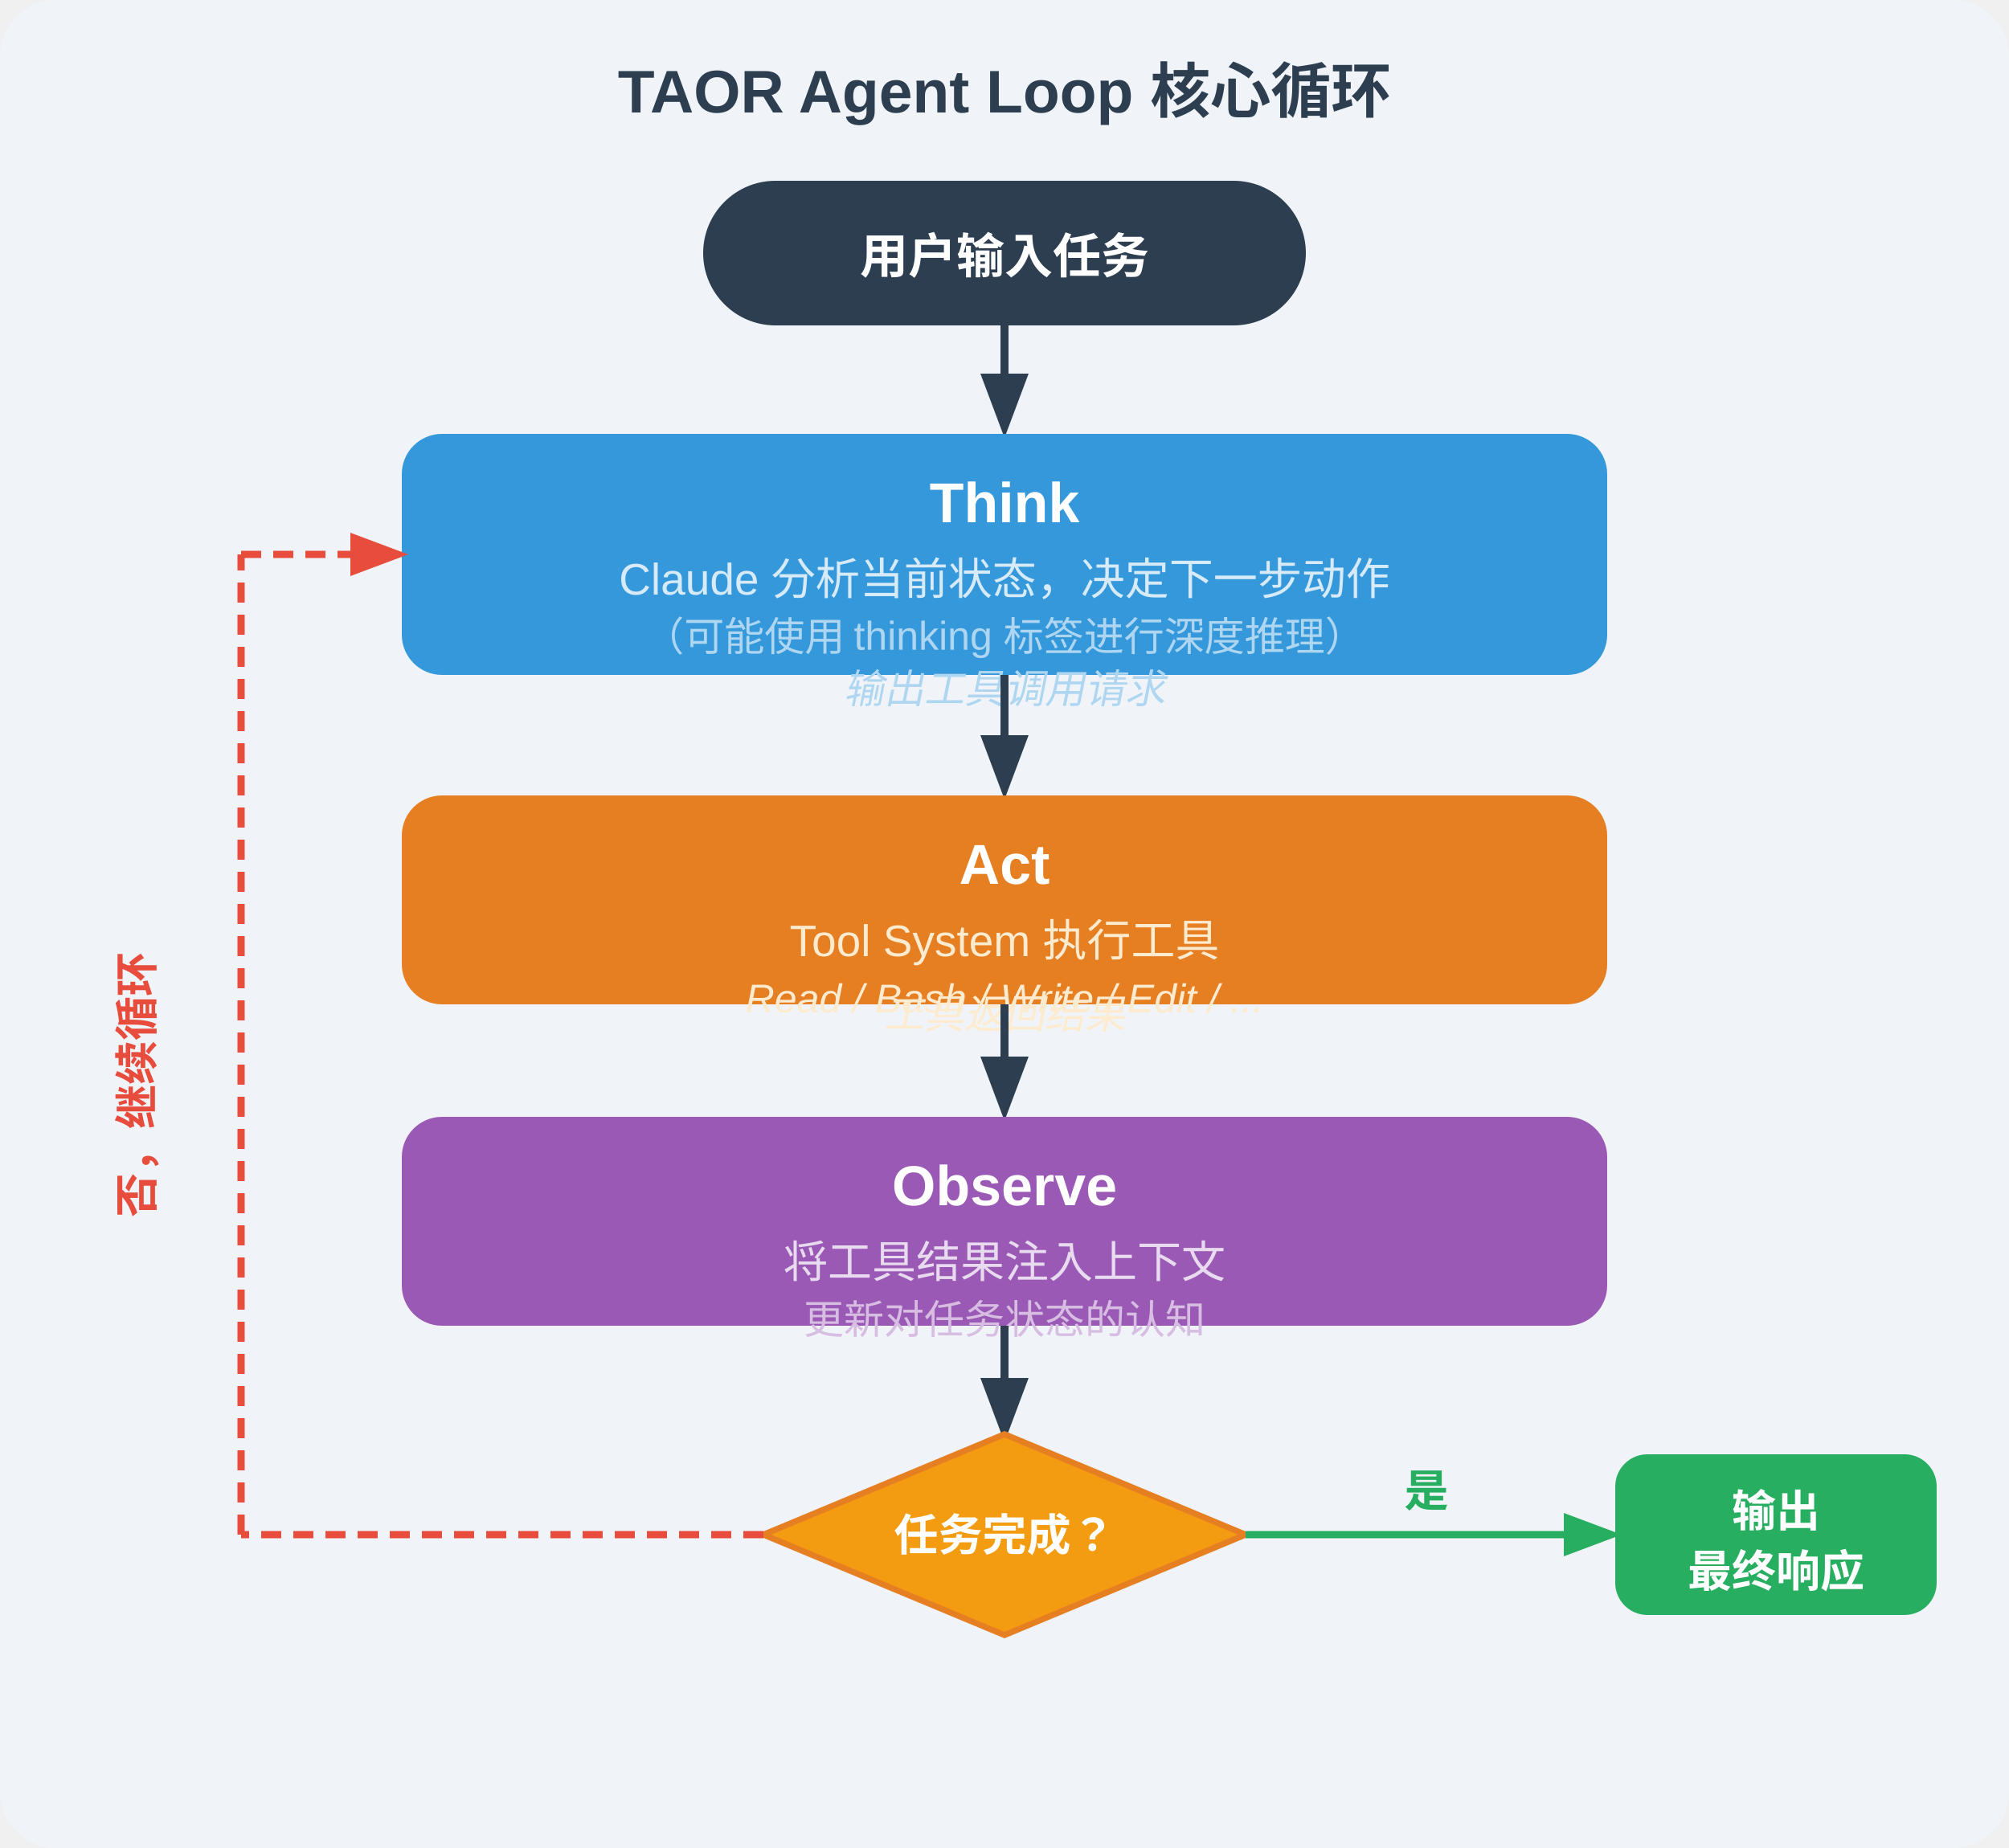
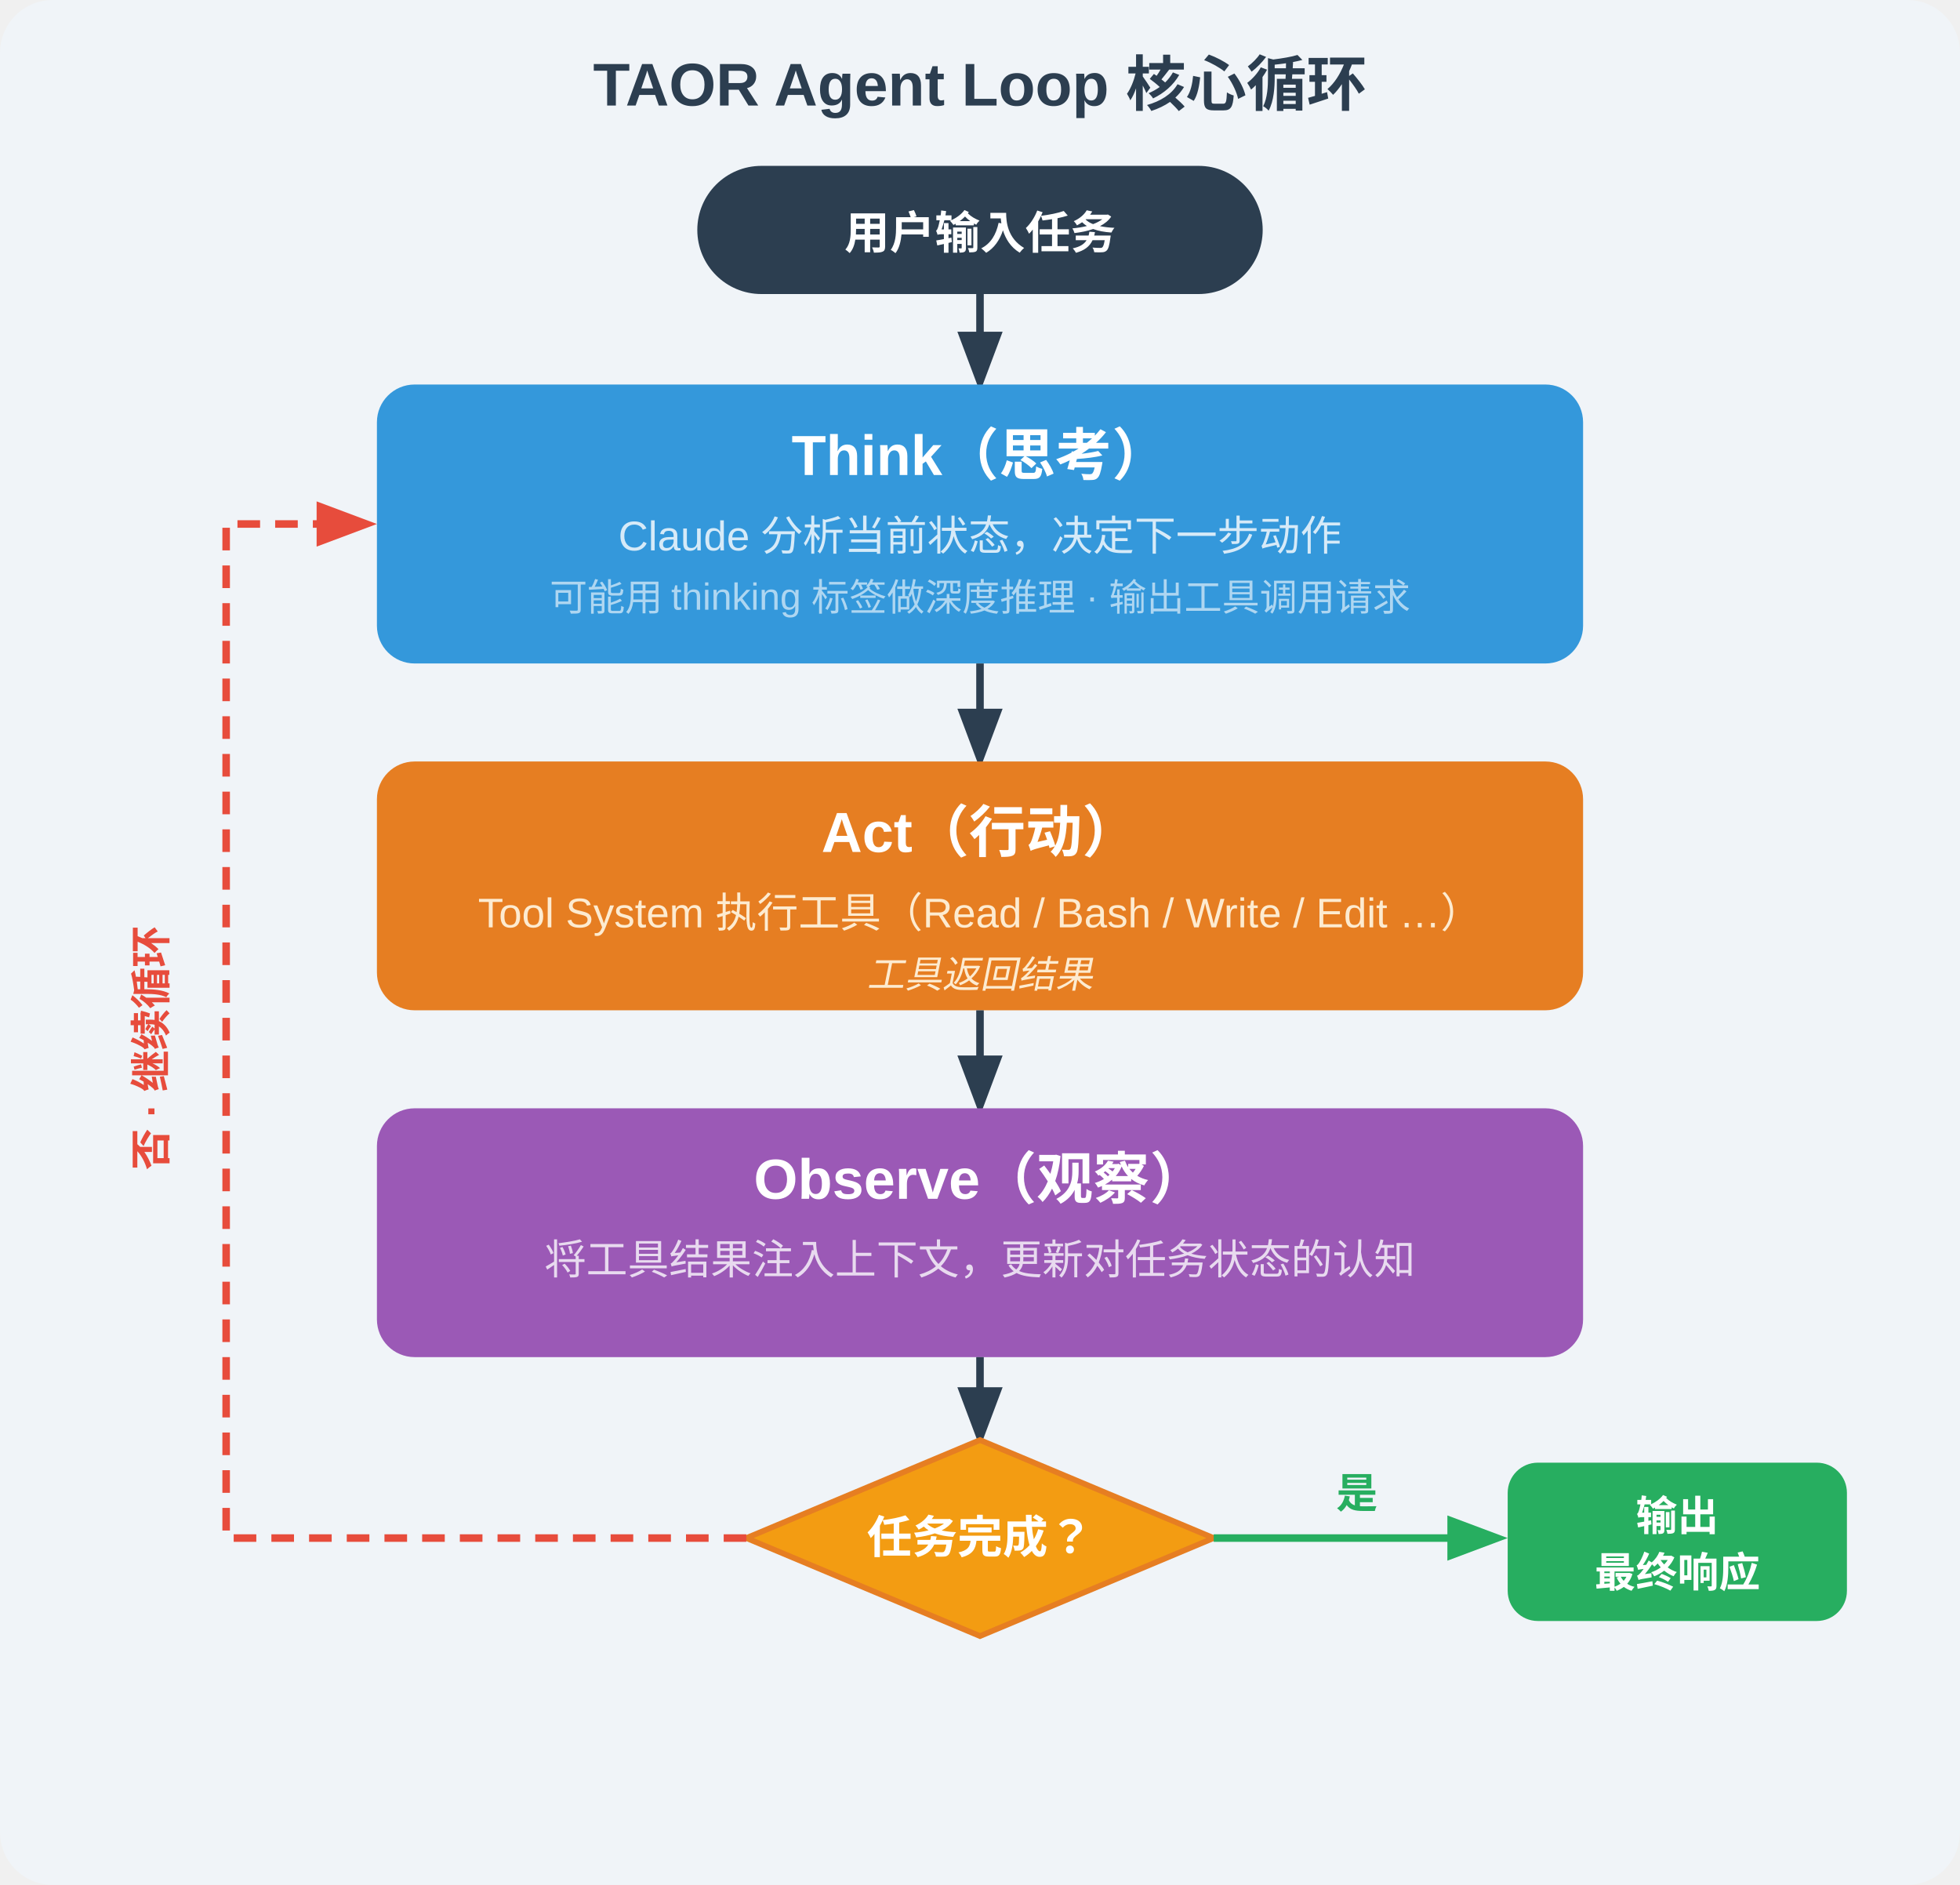
- <svg xmlns="http://www.w3.org/2000/svg" viewBox="0 0 500 460" width="500" height="460">
+ <svg xmlns="http://www.w3.org/2000/svg" viewBox="0 0 520 500" width="520" height="500">
  <defs>
    <style>text { font-family: 'PingFang SC', 'Microsoft YaHei', Arial, sans-serif; }</style>
    <marker id="arrow" markerWidth="8" markerHeight="8" refX="6" refY="3" orient="auto">
      <path d="M0,0 L0,6 L8,3 z" fill="#2c3e50" />
    </marker>
    <marker id="arrow-red" markerWidth="8" markerHeight="8" refX="6" refY="3" orient="auto">
      <path d="M0,0 L0,6 L8,3 z" fill="#e74c3c" />
    </marker>
    <marker id="arrow-green" markerWidth="8" markerHeight="8" refX="6" refY="3" orient="auto">
      <path d="M0,0 L0,6 L8,3 z" fill="#27ae60" />
    </marker>
  </defs>
-   <rect width="500" height="460" rx="14" fill="#f0f4f8" />
-   <text x="250" y="28" text-anchor="middle" font-size="15" font-weight="bold" fill="#2c3e50">TAOR Agent Loop 核心循环</text>
-   <rect x="175" y="45" width="150" height="36" rx="18" fill="#2c3e50" />
-   <text x="250" y="68" text-anchor="middle" font-size="12" font-weight="bold" fill="white">用户输入任务</text>
-   <line x1="250" y1="81" x2="250" y2="105" stroke="#2c3e50" stroke-width="2" marker-end="url(#arrow)" />
-   <rect x="100" y="108" width="300" height="60" rx="10" fill="#3498db" />
-   <text x="250" y="130" text-anchor="middle" font-size="14" font-weight="bold" fill="white">Think</text>
-   <text x="250" y="148" text-anchor="middle" font-size="11" fill="#d6eaf8">Claude 分析当前状态，决定下一步动作</text>
-   <text x="250" y="162" text-anchor="middle" font-size="10" fill="#aed6f1">（可能使用 thinking 标签进行深度推理）</text>
-   <text x="250" y="175" text-anchor="middle" font-size="10" fill="#aed6f1" font-style="italic">输出工具调用请求</text>
-   <line x1="250" y1="168" x2="250" y2="195" stroke="#2c3e50" stroke-width="2" marker-end="url(#arrow)" />
-   <rect x="100" y="198" width="300" height="52" rx="10" fill="#e67e22" />
-   <text x="250" y="220" text-anchor="middle" font-size="14" font-weight="bold" fill="white">Act</text>
-   <text x="250" y="238" text-anchor="middle" font-size="11" fill="#fdebd0">Tool System 执行工具</text>
-   <text x="250" y="252" text-anchor="middle" font-size="10" fill="#fdebd0" font-style="italic">Read / Bash / Write / Edit / ...</text>
-   <text x="250" y="256" text-anchor="middle" font-size="10" fill="#fdebd0" font-style="italic">工具返回结果</text>
-   <line x1="250" y1="250" x2="250" y2="275" stroke="#2c3e50" stroke-width="2" marker-end="url(#arrow)" />
-   <rect x="100" y="278" width="300" height="52" rx="10" fill="#9b59b6" />
-   <text x="250" y="300" text-anchor="middle" font-size="14" font-weight="bold" fill="white">Observe</text>
-   <text x="250" y="318" text-anchor="middle" font-size="11" fill="#e8daef">将工具结果注入上下文</text>
-   <text x="250" y="332" text-anchor="middle" font-size="10" fill="#d7bde2">更新对任务状态的认知</text>
-   <line x1="250" y1="330" x2="250" y2="355" stroke="#2c3e50" stroke-width="2" marker-end="url(#arrow)" />
-   <polygon points="250,357 310,382 250,407 190,382" fill="#f39c12" stroke="#e67e22" stroke-width="1.5" />
-   <text x="250" y="386" text-anchor="middle" font-size="11" font-weight="bold" fill="white">任务完成？</text>
-   <line x1="190" y1="382" x2="60" y2="382" stroke="#e74c3c" stroke-width="1.8" stroke-dasharray="5,3" />
-   <line x1="60" y1="382" x2="60" y2="138" stroke="#e74c3c" stroke-width="1.8" stroke-dasharray="5,3" />
-   <line x1="60" y1="138" x2="98" y2="138" stroke="#e74c3c" stroke-width="1.8" stroke-dasharray="5,3" marker-end="url(#arrow-red)" />
-   <text x="38" y="270" text-anchor="middle" font-size="11" fill="#e74c3c" font-weight="bold" transform="rotate(-90, 38, 270)">否，继续循环</text>
-   <line x1="310" y1="382" x2="400" y2="382" stroke="#27ae60" stroke-width="1.8" marker-end="url(#arrow-green)" />
-   <text x="355" y="375" text-anchor="middle" font-size="11" fill="#27ae60" font-weight="bold">是</text>
-   <rect x="402" y="362" width="80" height="40" rx="8" fill="#27ae60" />
-   <text x="442" y="380" text-anchor="middle" font-size="11" font-weight="bold" fill="white">输出</text>
-   <text x="442" y="395" text-anchor="middle" font-size="11" font-weight="bold" fill="white">最终响应</text>
+   <rect width="520" height="500" rx="14" fill="#f0f4f8" />
+   <text x="260" y="28" text-anchor="middle" font-size="16" font-weight="bold" fill="#2c3e50">TAOR Agent Loop 核心循环</text>
+   <rect x="185" y="44" width="150" height="34" rx="17" fill="#2c3e50" />
+   <text x="260" y="66" text-anchor="middle" font-size="12" font-weight="bold" fill="white">用户输入任务</text>
+   <line x1="260" y1="78" x2="260" y2="100" stroke="#2c3e50" stroke-width="2" marker-end="url(#arrow)" />
+   <rect x="100" y="102" width="320" height="74" rx="10" fill="#3498db" />
+   <text x="260" y="126" text-anchor="middle" font-size="15" font-weight="bold" fill="white">Think（思考）</text>
+   <text x="260" y="146" text-anchor="middle" font-size="11" fill="#d6eaf8">Claude 分析当前状态，决定下一步动作</text>
+   <text x="260" y="162" text-anchor="middle" font-size="10" fill="#aed6f1">可能用 thinking 标签做深度推理 · 输出工具调用请求</text>
+   <line x1="260" y1="176" x2="260" y2="200" stroke="#2c3e50" stroke-width="2" marker-end="url(#arrow)" />
+   <rect x="100" y="202" width="320" height="66" rx="10" fill="#e67e22" />
+   <text x="260" y="226" text-anchor="middle" font-size="15" font-weight="bold" fill="white">Act（行动）</text>
+   <text x="260" y="246" text-anchor="middle" font-size="11" fill="#fdebd0">Tool System 执行工具（Read / Bash / Write / Edit …）</text>
+   <text x="260" y="262" text-anchor="middle" font-size="10" fill="#fdebd0" font-style="italic">工具返回结果</text>
+   <line x1="260" y1="268" x2="260" y2="292" stroke="#2c3e50" stroke-width="2" marker-end="url(#arrow)" />
+   <rect x="100" y="294" width="320" height="66" rx="10" fill="#9b59b6" />
+   <text x="260" y="318" text-anchor="middle" font-size="15" font-weight="bold" fill="white">Observe（观察）</text>
+   <text x="260" y="338" text-anchor="middle" font-size="11" fill="#e8daef">将工具结果注入上下文，更新对任务状态的认知</text>
+   <line x1="260" y1="360" x2="260" y2="380" stroke="#2c3e50" stroke-width="2" marker-end="url(#arrow)" />
+   <polygon points="260,382 322,408 260,434 198,408" fill="#f39c12" stroke="#e67e22" stroke-width="1.5" />
+   <text x="260" y="412" text-anchor="middle" font-size="12" font-weight="bold" fill="white">任务完成？</text>
+   <path d="M 198 408 L 60 408 L 60 139 L 96 139" fill="none" stroke="#e74c3c" stroke-width="2" stroke-dasharray="6,4" marker-end="url(#arrow-red)" />
+   <text x="44" y="278" text-anchor="middle" font-size="11" fill="#e74c3c" font-weight="bold" transform="rotate(-90, 44, 278)">否 · 继续循环</text>
+   <line x1="322" y1="408" x2="396" y2="408" stroke="#27ae60" stroke-width="2" marker-end="url(#arrow-green)" />
+   <text x="360" y="400" text-anchor="middle" font-size="11" fill="#27ae60" font-weight="bold">是</text>
+   <rect x="400" y="388" width="90" height="42" rx="8" fill="#27ae60" />
+   <text x="445" y="406" text-anchor="middle" font-size="11" font-weight="bold" fill="white">输出</text>
+   <text x="445" y="421" text-anchor="middle" font-size="11" font-weight="bold" fill="white">最终响应</text>
</svg>
